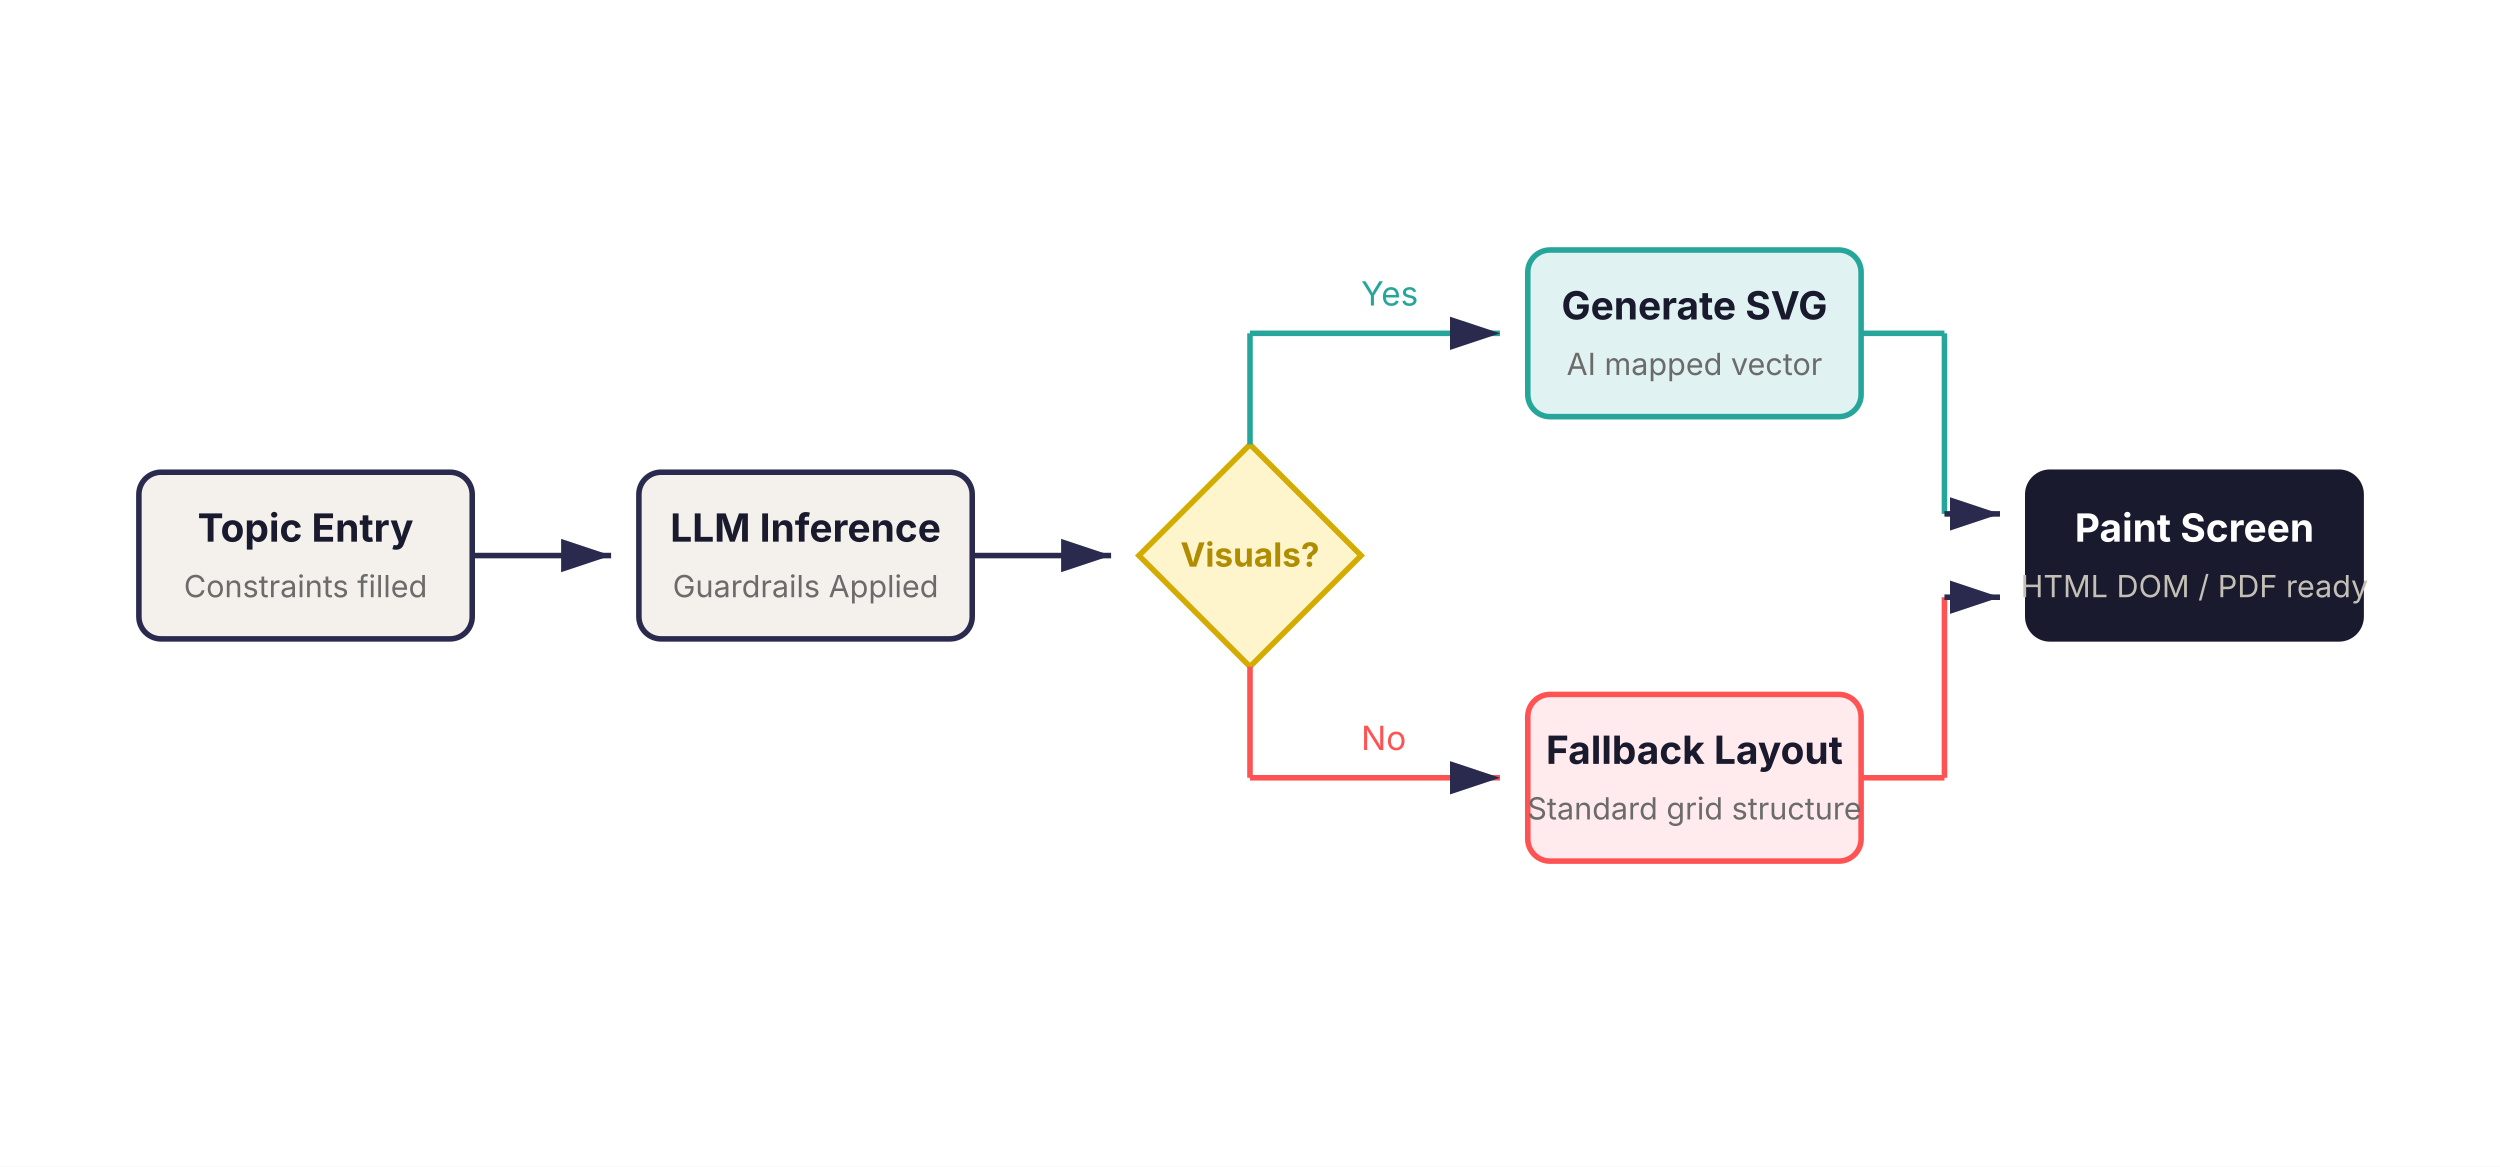
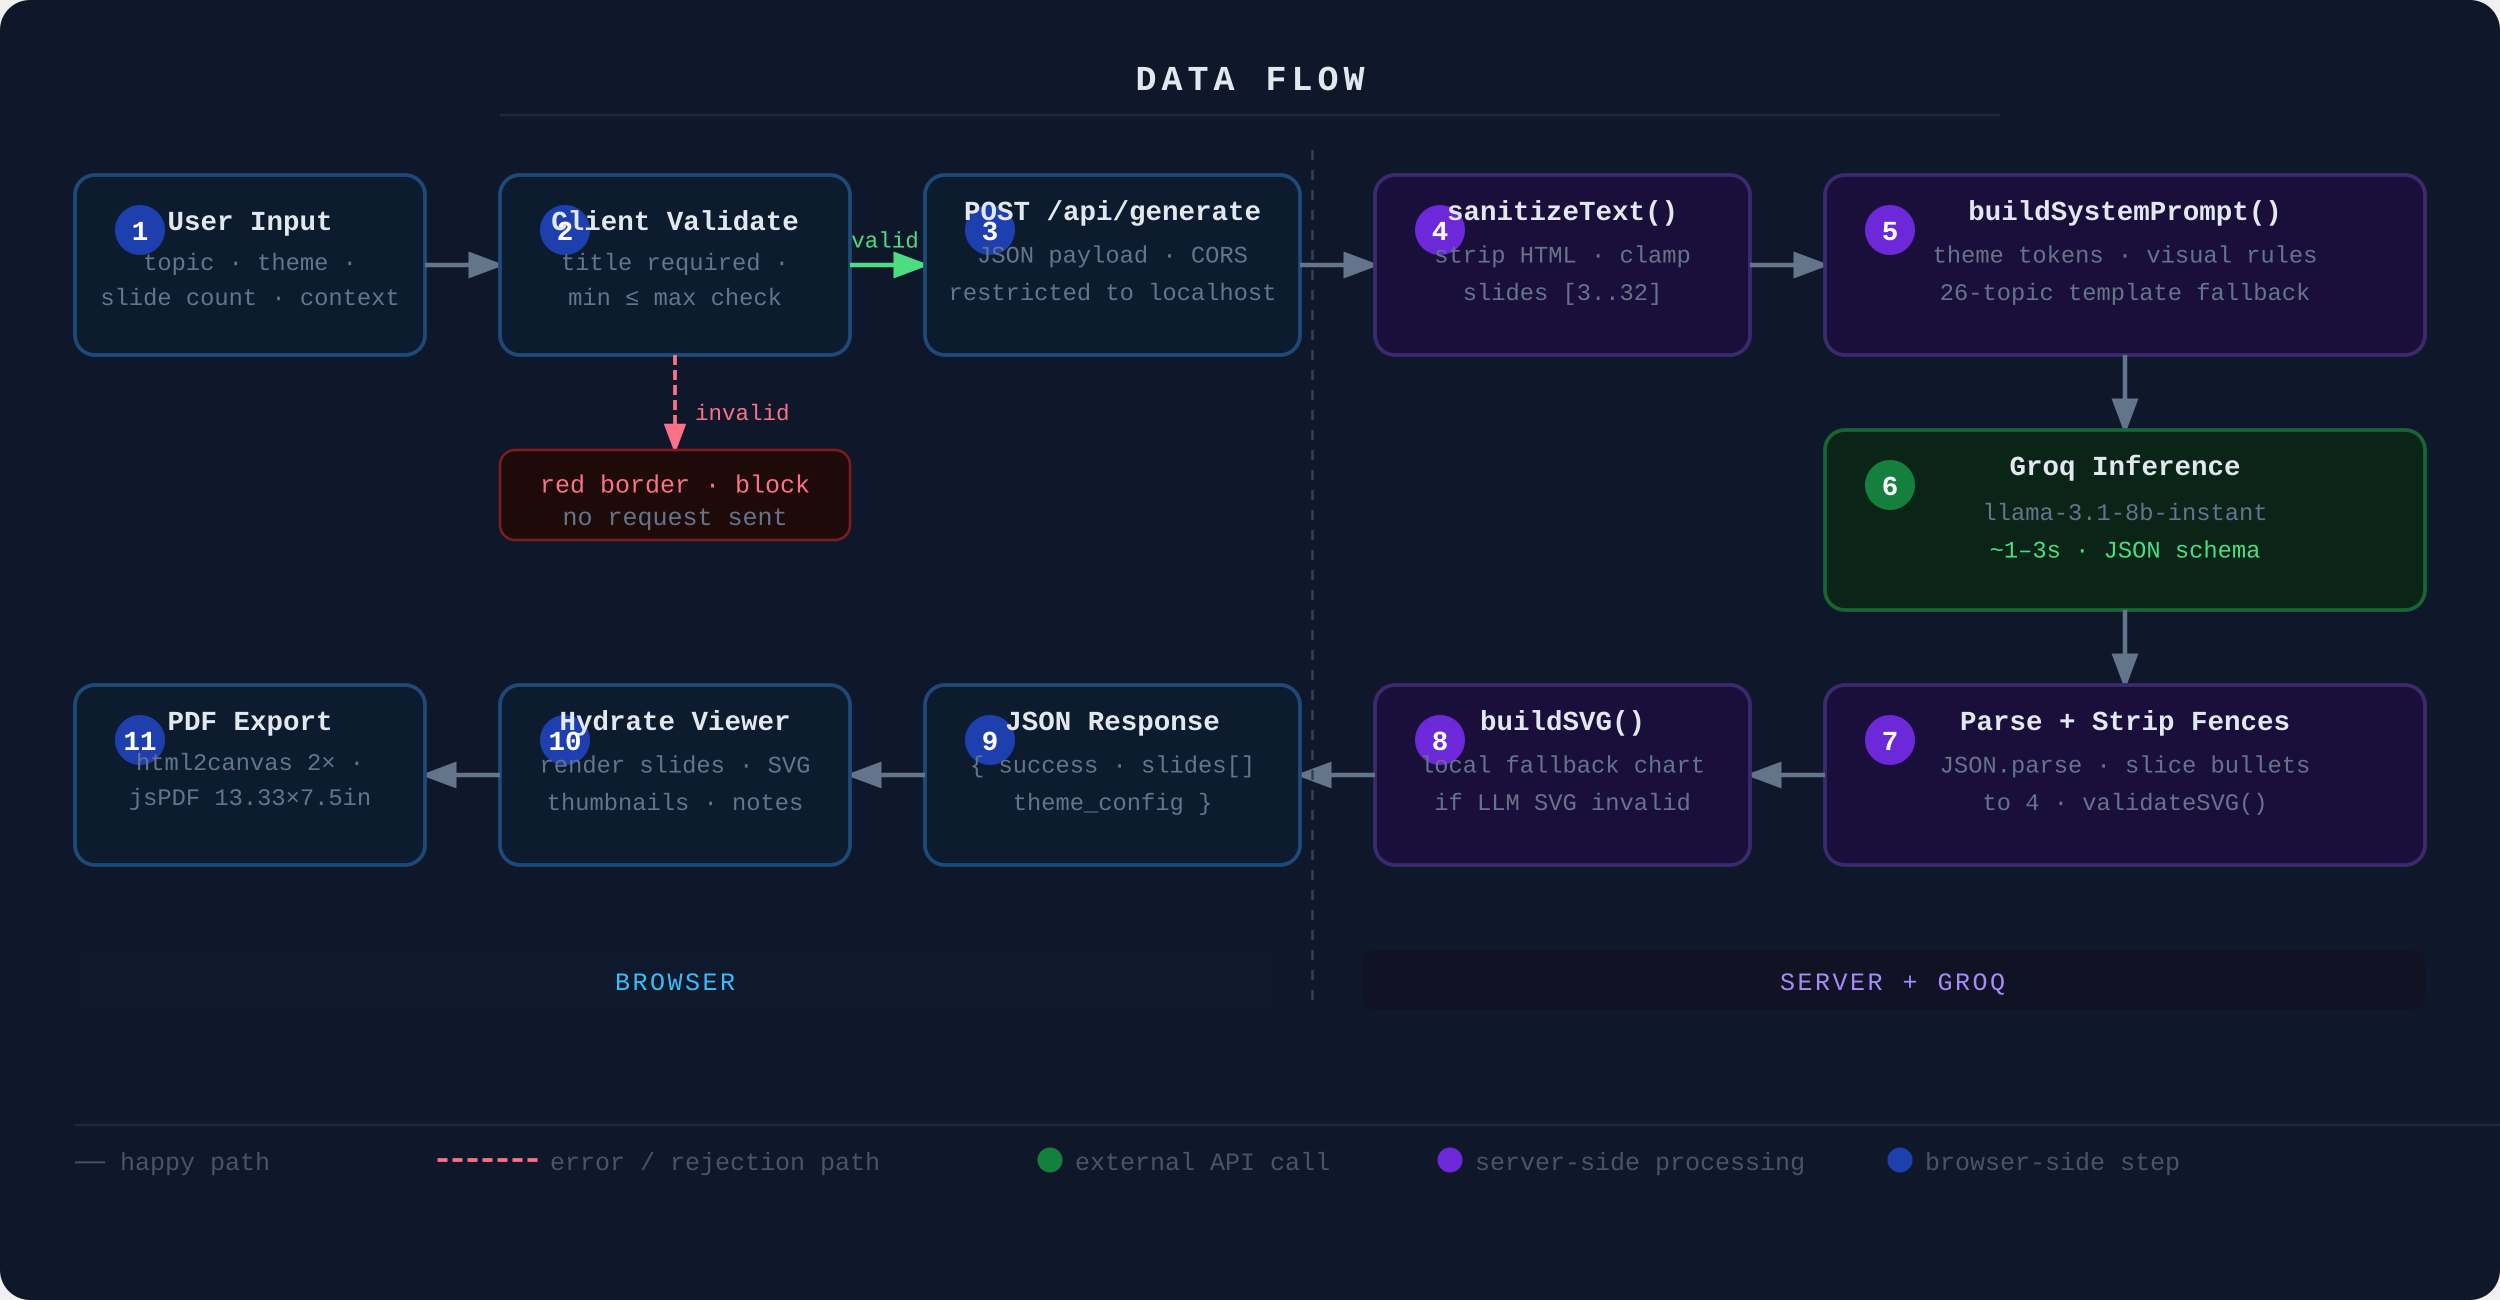
- <svg xmlns="http://www.w3.org/2000/svg" viewBox="0 0 900 420" width="100%">
+ <svg xmlns="http://www.w3.org/2000/svg" viewBox="0 0 1000 520" width="100%">
  <defs>
-     <marker id="flow-arrow" markerWidth="10" markerHeight="10" refX="9" refY="3" orient="auto" markerUnits="strokeWidth">
-       <path d="M0,0 L0,6 L9,3 z" fill="#2a2a4e" />
+     <marker id="darr" markerWidth="8" markerHeight="8" refX="7" refY="3" orient="auto" markerUnits="strokeWidth">
+       <path d="M0,0 L0,6 L8,3 z" fill="#64748b" />
+     </marker>
+     <marker id="darr-ok" markerWidth="8" markerHeight="8" refX="7" refY="3" orient="auto" markerUnits="strokeWidth">
+       <path d="M0,0 L0,6 L8,3 z" fill="#4ade80" />
+     </marker>
+     <marker id="darr-err" markerWidth="8" markerHeight="8" refX="7" refY="3" orient="auto" markerUnits="strokeWidth">
+       <path d="M0,0 L0,6 L8,3 z" fill="#fb7185" />
    </marker>
  </defs>
-   <rect width="900" height="420" fill="#ffffff" />
-   <g fill="#f4f1ec" stroke="#2a2a4e" stroke-width="2">
-     <rect x="50" y="170" width="120" height="60" rx="8" />
-     <rect x="230" y="170" width="120" height="60" rx="8" />
-     <g transform="translate(450, 200)">
-       <polygon points="0,-40 40,0 0,40 -40,0" fill="#fff5cc" stroke="#d4ab00" />
-     </g>
-     <rect x="550" y="90" width="120" height="60" rx="8" fill="#e0f2f1" stroke="#26a69a" />
-     <rect x="550" y="250" width="120" height="60" rx="8" fill="#ffebee" stroke="#ff5252" />
-     <rect x="730" y="170" width="120" height="60" rx="8" fill="#1a1a2e" stroke="#1a1a2e" />
-   </g>
-   <text x="110" y="195" font-family="system-ui, -apple-system, monospace" font-size="14" font-weight="bold" fill="#1a1a2e" text-anchor="middle">Topic Entry</text>
-   <text x="110" y="215" font-family="system-ui, -apple-system, monospace" font-size="11" fill="#6b6b6b" text-anchor="middle">Constraints filled</text>
-   <text x="290" y="195" font-family="system-ui, -apple-system, monospace" font-size="14" font-weight="bold" fill="#1a1a2e" text-anchor="middle">LLM Inference</text>
-   <text x="290" y="215" font-family="system-ui, -apple-system, monospace" font-size="11" fill="#6b6b6b" text-anchor="middle">Guardrails Applied</text>
-   <text x="450" y="204" font-family="system-ui, -apple-system, monospace" font-size="12" font-weight="bold" fill="#b08d00" text-anchor="middle">Visuals?</text>
-   <text x="610" y="115" font-family="system-ui, -apple-system, monospace" font-size="14" font-weight="bold" fill="#1a1a2e" text-anchor="middle">Generate SVG</text>
-   <text x="610" y="135" font-family="system-ui, -apple-system, monospace" font-size="11" fill="#6b6b6b" text-anchor="middle">AI mapped vector</text>
-   <text x="610" y="275" font-family="system-ui, -apple-system, monospace" font-size="14" font-weight="bold" fill="#1a1a2e" text-anchor="middle">Fallback Layout</text>
-   <text x="610" y="295" font-family="system-ui, -apple-system, monospace" font-size="11" fill="#6b6b6b" text-anchor="middle">Standard grid structure</text>
-   <text x="790" y="195" font-family="system-ui, -apple-system, monospace" font-size="14" font-weight="bold" fill="#ffffff" text-anchor="middle">Paint Screen</text>
-   <text x="790" y="215" font-family="system-ui, -apple-system, monospace" font-size="11" fill="#c4c0b6" text-anchor="middle">HTML DOM / PDF ready</text>
-   <line x1="170" y1="200" x2="220" y2="200" stroke="#2a2a4e" stroke-width="2" marker-end="url(#flow-arrow)" />
-   <line x1="350" y1="200" x2="400" y2="200" stroke="#2a2a4e" stroke-width="2" marker-end="url(#flow-arrow)" />
-   <line x1="450" y1="160" x2="450" y2="120" stroke="#26a69a" stroke-width="2" />
-   <line x1="450" y1="120" x2="540" y2="120" stroke="#26a69a" stroke-width="2" marker-end="url(#flow-arrow)" />
-   <text x="490" y="110" font-family="system-ui, -apple-system, monospace" font-size="12" fill="#26a69a">Yes</text>
-   <line x1="450" y1="240" x2="450" y2="280" stroke="#ff5252" stroke-width="2" />
-   <line x1="450" y1="280" x2="540" y2="280" stroke="#ff5252" stroke-width="2" marker-end="url(#flow-arrow)" />
-   <text x="490" y="270" font-family="system-ui, -apple-system, monospace" font-size="12" fill="#ff5252">No</text>
-   <line x1="670" y1="120" x2="700" y2="120" stroke="#26a69a" stroke-width="2" />
-   <line x1="700" y1="120" x2="700" y2="185" stroke="#26a69a" stroke-width="2" />
-   <line x1="700" y1="185" x2="720" y2="185" stroke="#2a2a4e" stroke-width="2" marker-end="url(#flow-arrow)" />
-   <line x1="670" y1="280" x2="700" y2="280" stroke="#ff5252" stroke-width="2" />
-   <line x1="700" y1="280" x2="700" y2="215" stroke="#ff5252" stroke-width="2" />
-   <line x1="700" y1="215" x2="720" y2="215" stroke="#2a2a4e" stroke-width="2" marker-end="url(#flow-arrow)" />
+   <rect width="1000" height="520" fill="#0f172a" rx="12" />
+   <text x="500" y="36" font-family="'Courier New', Courier, monospace" font-size="14" font-weight="bold" fill="#e2e8f0" text-anchor="middle" letter-spacing="2">DATA FLOW</text>
+   <line x1="200" y1="46" x2="800" y2="46" stroke="#1e293b" stroke-width="1" />
+   <rect x="30" y="70" width="140" height="72" rx="8" fill="#0d1b2e" stroke="#1e4a7a" stroke-width="1.5" />
+   <circle cx="56" cy="92" r="10" fill="#1e40af" />
+   <text x="56" y="96" font-family="'Courier New', Courier, monospace" font-size="11" font-weight="bold" fill="#fff" text-anchor="middle">1</text>
+   <text x="100" y="92" font-family="'Courier New', Courier, monospace" font-size="11" font-weight="bold" fill="#e2e8f0" text-anchor="middle">User Input</text>
+   <text x="100" y="108" font-family="'Courier New', Courier, monospace" font-size="9.5" fill="#64748b" text-anchor="middle">topic · theme ·</text>
+   <text x="100" y="122" font-family="'Courier New', Courier, monospace" font-size="9.5" fill="#64748b" text-anchor="middle">slide count · context</text>
+   <line x1="170" y1="106" x2="200" y2="106" stroke="#64748b" stroke-width="1.8" marker-end="url(#darr)" />
+   <rect x="200" y="70" width="140" height="72" rx="8" fill="#0d1b2e" stroke="#1e4a7a" stroke-width="1.5" />
+   <circle cx="226" cy="92" r="10" fill="#1e40af" />
+   <text x="226" y="96" font-family="'Courier New', Courier, monospace" font-size="11" font-weight="bold" fill="#fff" text-anchor="middle">2</text>
+   <text x="270" y="92" font-family="'Courier New', Courier, monospace" font-size="11" font-weight="bold" fill="#e2e8f0" text-anchor="middle">Client Validate</text>
+   <text x="270" y="108" font-family="'Courier New', Courier, monospace" font-size="9.5" fill="#64748b" text-anchor="middle">title required ·</text>
+   <text x="270" y="122" font-family="'Courier New', Courier, monospace" font-size="9.5" fill="#64748b" text-anchor="middle">min ≤ max check</text>
+   <line x1="270" y1="142" x2="270" y2="180" stroke="#fb7185" stroke-width="1.5" stroke-dasharray="4 2" marker-end="url(#darr-err)" />
+   <text x="278" y="168" font-family="'Courier New', Courier, monospace" font-size="9" fill="#fb7185">invalid</text>
+   <rect x="200" y="180" width="140" height="36" rx="6" fill="#1f0a0a" stroke="#7f1d1d" stroke-width="1" />
+   <text x="270" y="197" font-family="'Courier New', Courier, monospace" font-size="10" fill="#fb7185" text-anchor="middle">red border · block</text>
+   <text x="270" y="210" font-family="'Courier New', Courier, monospace" font-size="10" fill="#64748b" text-anchor="middle">no request sent</text>
+   <line x1="340" y1="106" x2="370" y2="106" stroke="#4ade80" stroke-width="1.8" marker-end="url(#darr-ok)" />
+   <text x="354" y="99" font-family="'Courier New', Courier, monospace" font-size="9" fill="#4ade80" text-anchor="middle">valid</text>
+   <rect x="370" y="70" width="150" height="72" rx="8" fill="#0d1b2e" stroke="#1e4a7a" stroke-width="1.5" />
+   <circle cx="396" cy="92" r="10" fill="#1e40af" />
+   <text x="396" y="96" font-family="'Courier New', Courier, monospace" font-size="11" font-weight="bold" fill="#fff" text-anchor="middle">3</text>
+   <text x="445" y="88" font-family="'Courier New', Courier, monospace" font-size="11" font-weight="bold" fill="#e2e8f0" text-anchor="middle">POST /api/generate</text>
+   <text x="445" y="105" font-family="'Courier New', Courier, monospace" font-size="9.5" fill="#64748b" text-anchor="middle">JSON payload · CORS</text>
+   <text x="445" y="120" font-family="'Courier New', Courier, monospace" font-size="9.5" fill="#64748b" text-anchor="middle">restricted to localhost</text>
+   <line x1="520" y1="106" x2="550" y2="106" stroke="#64748b" stroke-width="1.8" marker-end="url(#darr)" />
+   <rect x="550" y="70" width="150" height="72" rx="8" fill="#1a0f3a" stroke="#3b2a6e" stroke-width="1.5" />
+   <circle cx="576" cy="92" r="10" fill="#6d28d9" />
+   <text x="576" y="96" font-family="'Courier New', Courier, monospace" font-size="11" font-weight="bold" fill="#fff" text-anchor="middle">4</text>
+   <text x="625" y="88" font-family="'Courier New', Courier, monospace" font-size="11" font-weight="bold" fill="#e2e8f0" text-anchor="middle">sanitizeText()</text>
+   <text x="625" y="105" font-family="'Courier New', Courier, monospace" font-size="9.5" fill="#64748b" text-anchor="middle">strip HTML · clamp</text>
+   <text x="625" y="120" font-family="'Courier New', Courier, monospace" font-size="9.5" fill="#64748b" text-anchor="middle">slides [3..32]</text>
+   <line x1="700" y1="106" x2="730" y2="106" stroke="#64748b" stroke-width="1.8" marker-end="url(#darr)" />
+   <rect x="730" y="70" width="240" height="72" rx="8" fill="#1a0f3a" stroke="#3b2a6e" stroke-width="1.5" />
+   <circle cx="756" cy="92" r="10" fill="#6d28d9" />
+   <text x="756" y="96" font-family="'Courier New', Courier, monospace" font-size="11" font-weight="bold" fill="#fff" text-anchor="middle">5</text>
+   <text x="850" y="88" font-family="'Courier New', Courier, monospace" font-size="11" font-weight="bold" fill="#e2e8f0" text-anchor="middle">buildSystemPrompt()</text>
+   <text x="850" y="105" font-family="'Courier New', Courier, monospace" font-size="9.5" fill="#64748b" text-anchor="middle">theme tokens · visual rules</text>
+   <text x="850" y="120" font-family="'Courier New', Courier, monospace" font-size="9.5" fill="#64748b" text-anchor="middle">26-topic template fallback</text>
+   <line x1="850" y1="142" x2="850" y2="172" stroke="#64748b" stroke-width="1.8" marker-end="url(#darr)" />
+   <rect x="730" y="172" width="240" height="72" rx="8" fill="#0a2417" stroke="#166534" stroke-width="1.5" />
+   <circle cx="756" cy="194" r="10" fill="#15803d" />
+   <text x="756" y="198" font-family="'Courier New', Courier, monospace" font-size="11" font-weight="bold" fill="#fff" text-anchor="middle">6</text>
+   <text x="850" y="190" font-family="'Courier New', Courier, monospace" font-size="11" font-weight="bold" fill="#e2e8f0" text-anchor="middle">Groq Inference</text>
+   <text x="850" y="208" font-family="'Courier New', Courier, monospace" font-size="9.5" fill="#64748b" text-anchor="middle">llama-3.1-8b-instant</text>
+   <text x="850" y="223" font-family="'Courier New', Courier, monospace" font-size="9.5" fill="#4ade80" text-anchor="middle">~1–3s · JSON schema</text>
+   <line x1="970" y1="208" x2="1000" y2="208" stroke="#fb7185" stroke-width="1.5" stroke-dasharray="3 2" opacity="0" />
+   <line x1="850" y1="244" x2="850" y2="274" stroke="#64748b" stroke-width="1.8" marker-end="url(#darr)" />
+   <rect x="730" y="274" width="240" height="72" rx="8" fill="#1a0f3a" stroke="#3b2a6e" stroke-width="1.5" />
+   <circle cx="756" cy="296" r="10" fill="#6d28d9" />
+   <text x="756" y="300" font-family="'Courier New', Courier, monospace" font-size="11" font-weight="bold" fill="#fff" text-anchor="middle">7</text>
+   <text x="850" y="292" font-family="'Courier New', Courier, monospace" font-size="11" font-weight="bold" fill="#e2e8f0" text-anchor="middle">Parse + Strip Fences</text>
+   <text x="850" y="309" font-family="'Courier New', Courier, monospace" font-size="9.5" fill="#64748b" text-anchor="middle">JSON.parse · slice bullets</text>
+   <text x="850" y="324" font-family="'Courier New', Courier, monospace" font-size="9.5" fill="#64748b" text-anchor="middle">to 4 · validateSVG()</text>
+   <line x1="730" y1="310" x2="700" y2="310" stroke="#64748b" stroke-width="1.8" marker-end="url(#darr)" />
+   <rect x="550" y="274" width="150" height="72" rx="8" fill="#1a0f3a" stroke="#3b2a6e" stroke-width="1.5" />
+   <circle cx="576" cy="296" r="10" fill="#6d28d9" />
+   <text x="576" y="300" font-family="'Courier New', Courier, monospace" font-size="11" font-weight="bold" fill="#fff" text-anchor="middle">8</text>
+   <text x="625" y="292" font-family="'Courier New', Courier, monospace" font-size="11" font-weight="bold" fill="#e2e8f0" text-anchor="middle">buildSVG()</text>
+   <text x="625" y="309" font-family="'Courier New', Courier, monospace" font-size="9.5" fill="#64748b" text-anchor="middle">local fallback chart</text>
+   <text x="625" y="324" font-family="'Courier New', Courier, monospace" font-size="9.5" fill="#64748b" text-anchor="middle">if LLM SVG invalid</text>
+   <line x1="550" y1="310" x2="520" y2="310" stroke="#64748b" stroke-width="1.8" marker-end="url(#darr)" />
+   <rect x="370" y="274" width="150" height="72" rx="8" fill="#0d1b2e" stroke="#1e4a7a" stroke-width="1.5" />
+   <circle cx="396" cy="296" r="10" fill="#1e40af" />
+   <text x="396" y="300" font-family="'Courier New', Courier, monospace" font-size="11" font-weight="bold" fill="#fff" text-anchor="middle">9</text>
+   <text x="445" y="292" font-family="'Courier New', Courier, monospace" font-size="11" font-weight="bold" fill="#e2e8f0" text-anchor="middle">JSON Response</text>
+   <text x="445" y="309" font-family="'Courier New', Courier, monospace" font-size="9.5" fill="#64748b" text-anchor="middle">{ success · slides[]</text>
+   <text x="445" y="324" font-family="'Courier New', Courier, monospace" font-size="9.5" fill="#64748b" text-anchor="middle">theme_config }</text>
+   <line x1="370" y1="310" x2="340" y2="310" stroke="#64748b" stroke-width="1.8" marker-end="url(#darr)" />
+   <rect x="200" y="274" width="140" height="72" rx="8" fill="#0d1b2e" stroke="#1e4a7a" stroke-width="1.5" />
+   <circle cx="226" cy="296" r="10" fill="#1e40af" />
+   <text x="226" y="300" font-family="'Courier New', Courier, monospace" font-size="11" font-weight="bold" fill="#fff" text-anchor="middle">10</text>
+   <text x="270" y="292" font-family="'Courier New', Courier, monospace" font-size="11" font-weight="bold" fill="#e2e8f0" text-anchor="middle">Hydrate Viewer</text>
+   <text x="270" y="309" font-family="'Courier New', Courier, monospace" font-size="9.5" fill="#64748b" text-anchor="middle">render slides · SVG</text>
+   <text x="270" y="324" font-family="'Courier New', Courier, monospace" font-size="9.5" fill="#64748b" text-anchor="middle">thumbnails · notes</text>
+   <line x1="200" y1="310" x2="170" y2="310" stroke="#64748b" stroke-width="1.8" marker-end="url(#darr)" />
+   <rect x="30" y="274" width="140" height="72" rx="8" fill="#0d1b2e" stroke="#1e4a7a" stroke-width="1.5" />
+   <circle cx="56" cy="296" r="10" fill="#1e40af" />
+   <text x="56" y="300" font-family="'Courier New', Courier, monospace" font-size="11" font-weight="bold" fill="#fff" text-anchor="middle">11</text>
+   <text x="100" y="292" font-family="'Courier New', Courier, monospace" font-size="11" font-weight="bold" fill="#e2e8f0" text-anchor="middle">PDF Export</text>
+   <text x="100" y="308" font-family="'Courier New', Courier, monospace" font-size="9.5" fill="#64748b" text-anchor="middle">html2canvas 2× ·</text>
+   <text x="100" y="322" font-family="'Courier New', Courier, monospace" font-size="9.5" fill="#64748b" text-anchor="middle">jsPDF 13.33×7.5in</text>
+   <rect x="30" y="380" width="480" height="24" rx="5" fill="#0d1b2e" opacity="0.6" />
+   <text x="270" y="396" font-family="'Courier New', Courier, monospace" font-size="10" fill="#38bdf8" text-anchor="middle" letter-spacing="1">BROWSER</text>
+   <rect x="545" y="380" width="425" height="24" rx="5" fill="#12101f" opacity="0.6" />
+   <text x="757" y="396" font-family="'Courier New', Courier, monospace" font-size="10" fill="#a78bfa" text-anchor="middle" letter-spacing="1">SERVER + GROQ</text>
+   <line x1="525" y1="60" x2="525" y2="400" stroke="#334155" stroke-width="1" stroke-dasharray="4 4" />
+   <line x1="30" y1="450" x2="1000" y2="450" stroke="#1e293b" stroke-width="1" />
+   <text x="30" y="468" font-family="'Courier New', Courier, monospace" font-size="10" fill="#475569">── happy path</text>
+   <line x1="175" y1="464" x2="215" y2="464" stroke="#fb7185" stroke-width="1.5" stroke-dasharray="4 2" />
+   <text x="220" y="468" font-family="'Courier New', Courier, monospace" font-size="10" fill="#475569">error / rejection path</text>
+   <circle cx="420" cy="464" r="5" fill="#15803d" />
+   <text x="430" y="468" font-family="'Courier New', Courier, monospace" font-size="10" fill="#475569">external API call</text>
+   <circle cx="580" cy="464" r="5" fill="#6d28d9" />
+   <text x="590" y="468" font-family="'Courier New', Courier, monospace" font-size="10" fill="#475569">server-side processing</text>
+   <circle cx="760" cy="464" r="5" fill="#1e40af" />
+   <text x="770" y="468" font-family="'Courier New', Courier, monospace" font-size="10" fill="#475569">browser-side step</text>
</svg>
